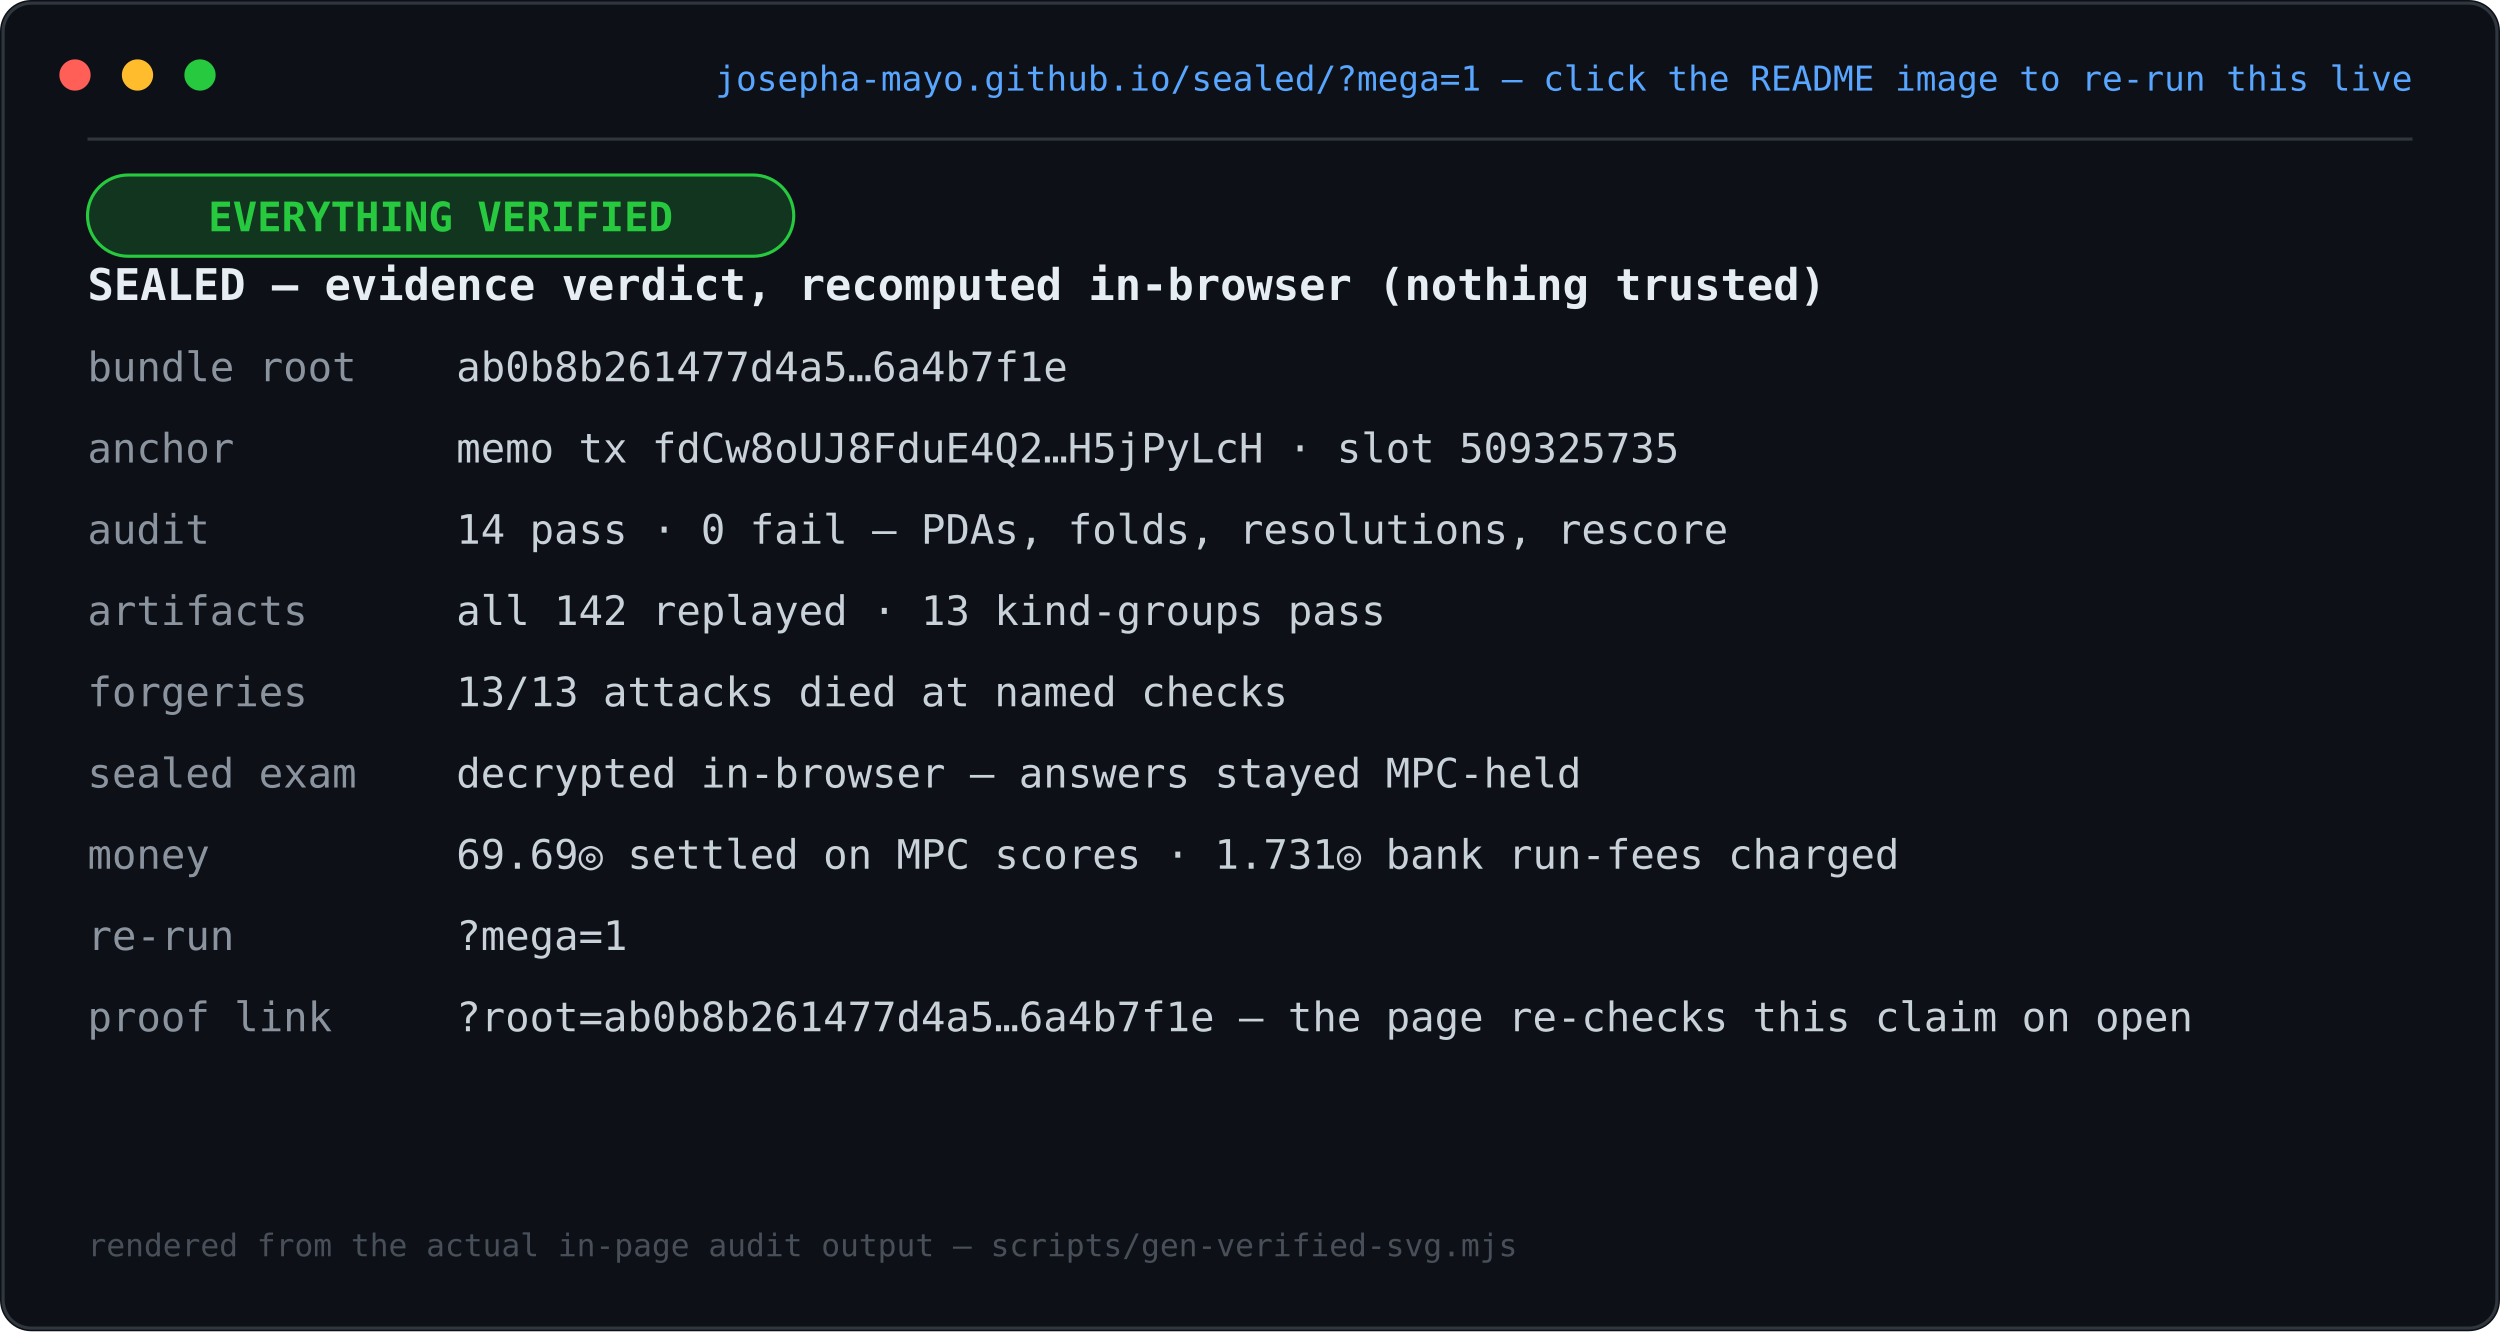
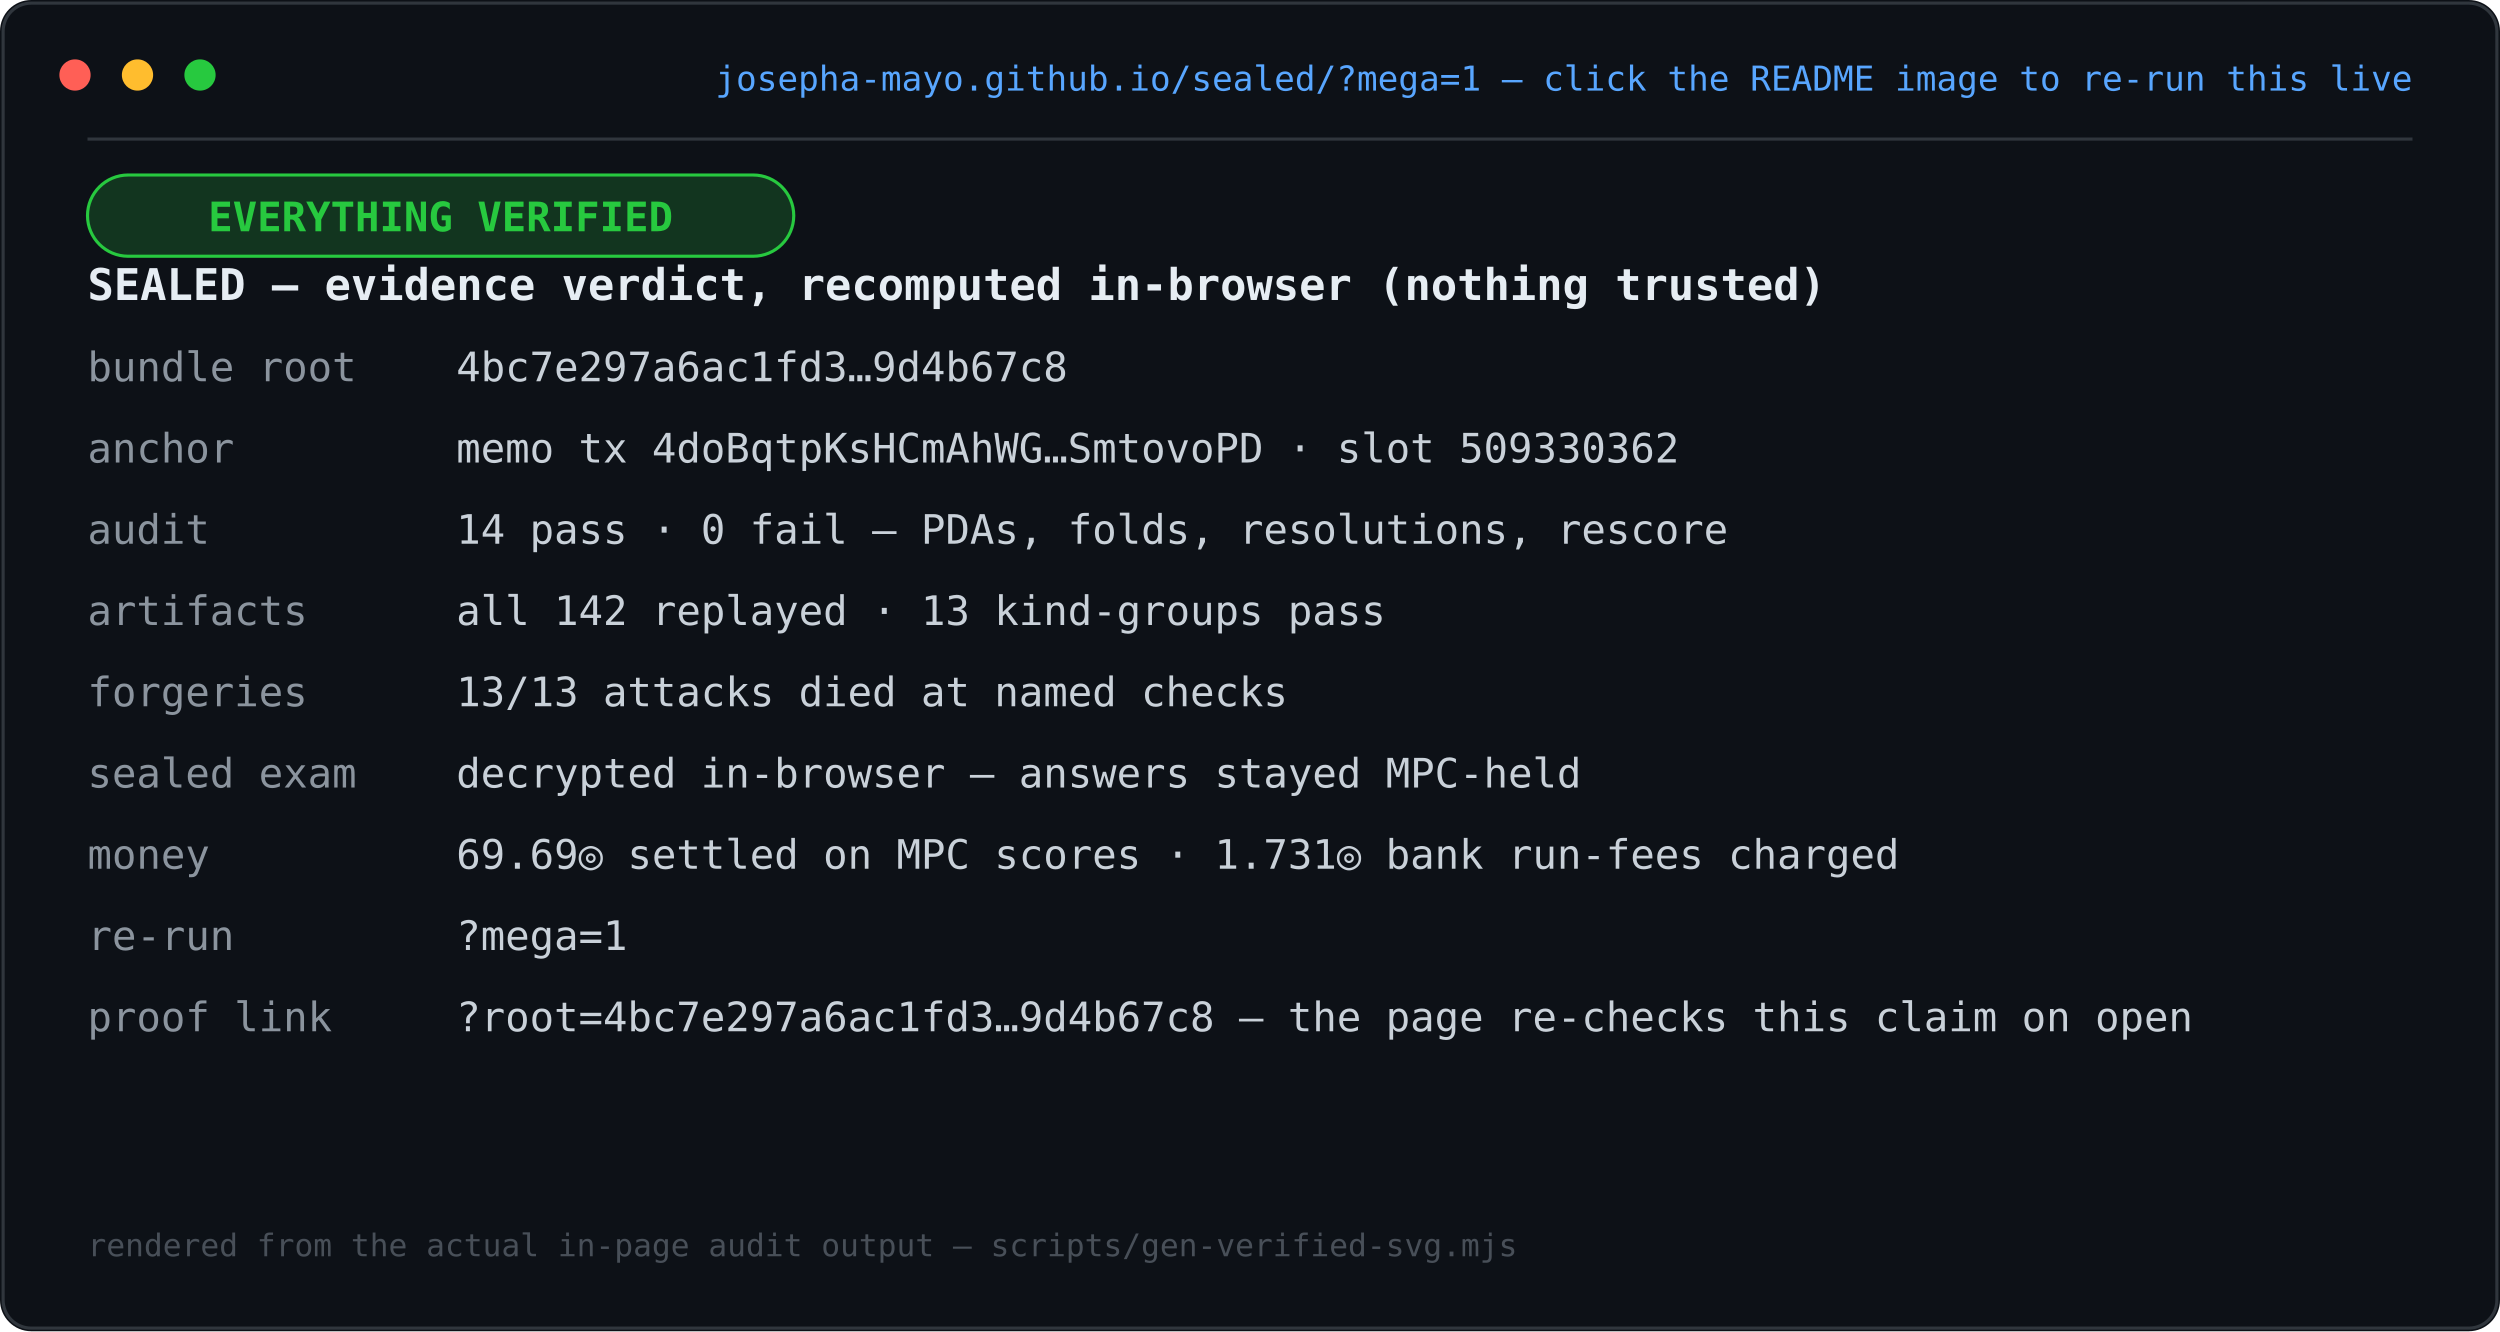
<svg xmlns="http://www.w3.org/2000/svg" width="800" height="426" viewBox="0 0 800 426" font-family="ui-monospace,SFMono-Regular,Menlo,Consolas,monospace">
  <rect width="800" height="426" rx="10" fill="#0d1117" />
  <rect x="1" y="1" width="798" height="424" rx="9" fill="none" stroke="#30363d" />
  <circle cx="24" cy="24" r="5" fill="#ff5f56" />
  <circle cx="44" cy="24" r="5" fill="#ffbd2e" />
  <circle cx="64" cy="24" r="5" fill="#27c93f" />
  <text x="772" y="29" text-anchor="end" class="url">josepha-mayo.github.io/sealed/?mega=1 — click the README image to re-run this live</text>
  <rect x="28" y="44" width="744" height="1" fill="#30363d" />
  <rect x="28" y="56" width="226" height="26" rx="13" fill="#12351f" stroke="#27c93f" stroke-width="1" />
  <text x="141" y="74" text-anchor="middle" class="pill">EVERYTHING VERIFIED</text>
  <text x="28" y="96" class="hdr">SEALED — evidence verdict, recomputed in-browser (nothing trusted)</text>
  <text x="28" y="122" class="k">bundle root</text>
-   <text x="146" y="122" class="v">ab0b8b261477d4a5…6a4b7f1e</text>
+   <text x="146" y="122" class="v">4bc7e297a6ac1fd3…9d4b67c8</text>
  <text x="28" y="148" class="k">anchor</text>
-   <text x="146" y="148" class="v">memo tx fdCw8oUJ8FduE4Q2…H5jPyLcH · slot 509325735</text>
+   <text x="146" y="148" class="v">memo tx 4doBqtpKsHCmAhWG…SmtovoPD · slot 509330362</text>
  <text x="28" y="174" class="k">audit</text>
  <text x="146" y="174" class="v">14 pass · 0 fail — PDAs, folds, resolutions, rescore</text>
  <text x="28" y="200" class="k">artifacts</text>
  <text x="146" y="200" class="v">all 142 replayed · 13 kind-groups pass</text>
  <text x="28" y="226" class="k">forgeries</text>
  <text x="146" y="226" class="v">13/13 attacks died at named checks</text>
  <text x="28" y="252" class="k">sealed exam</text>
  <text x="146" y="252" class="v">decrypted in-browser — answers stayed MPC-held</text>
  <text x="28" y="278" class="k">money</text>
  <text x="146" y="278" class="v">69.69◎ settled on MPC scores · 1.731◎ bank run-fees charged</text>
  <text x="28" y="304" class="k">re-run</text>
  <text x="146" y="304" class="v">?mega=1</text>
  <text x="28" y="330" class="k">proof link</text>
-   <text x="146" y="330" class="v">?root=ab0b8b261477d4a5…6a4b7f1e — the page re-checks this claim on open</text>
+   <text x="146" y="330" class="v">?root=4bc7e297a6ac1fd3…9d4b67c8 — the page re-checks this claim on open</text>
  <text x="28" y="402" class="foot">rendered from the actual in-page audit output — scripts/gen-verified-svg.mjs</text>
  <style>
.hdr{fill:#e6edf3;font-size:14px;font-weight:700}
.k{fill:#8b949e;font-size:13px}
.v{fill:#c9d1d9;font-size:13px}
.pill{fill:#27c93f;font-size:13px;font-weight:700}
.url{fill:#58a6ff;font-size:11px}
.foot{fill:#484f58;font-size:10px}
</style>
</svg>
